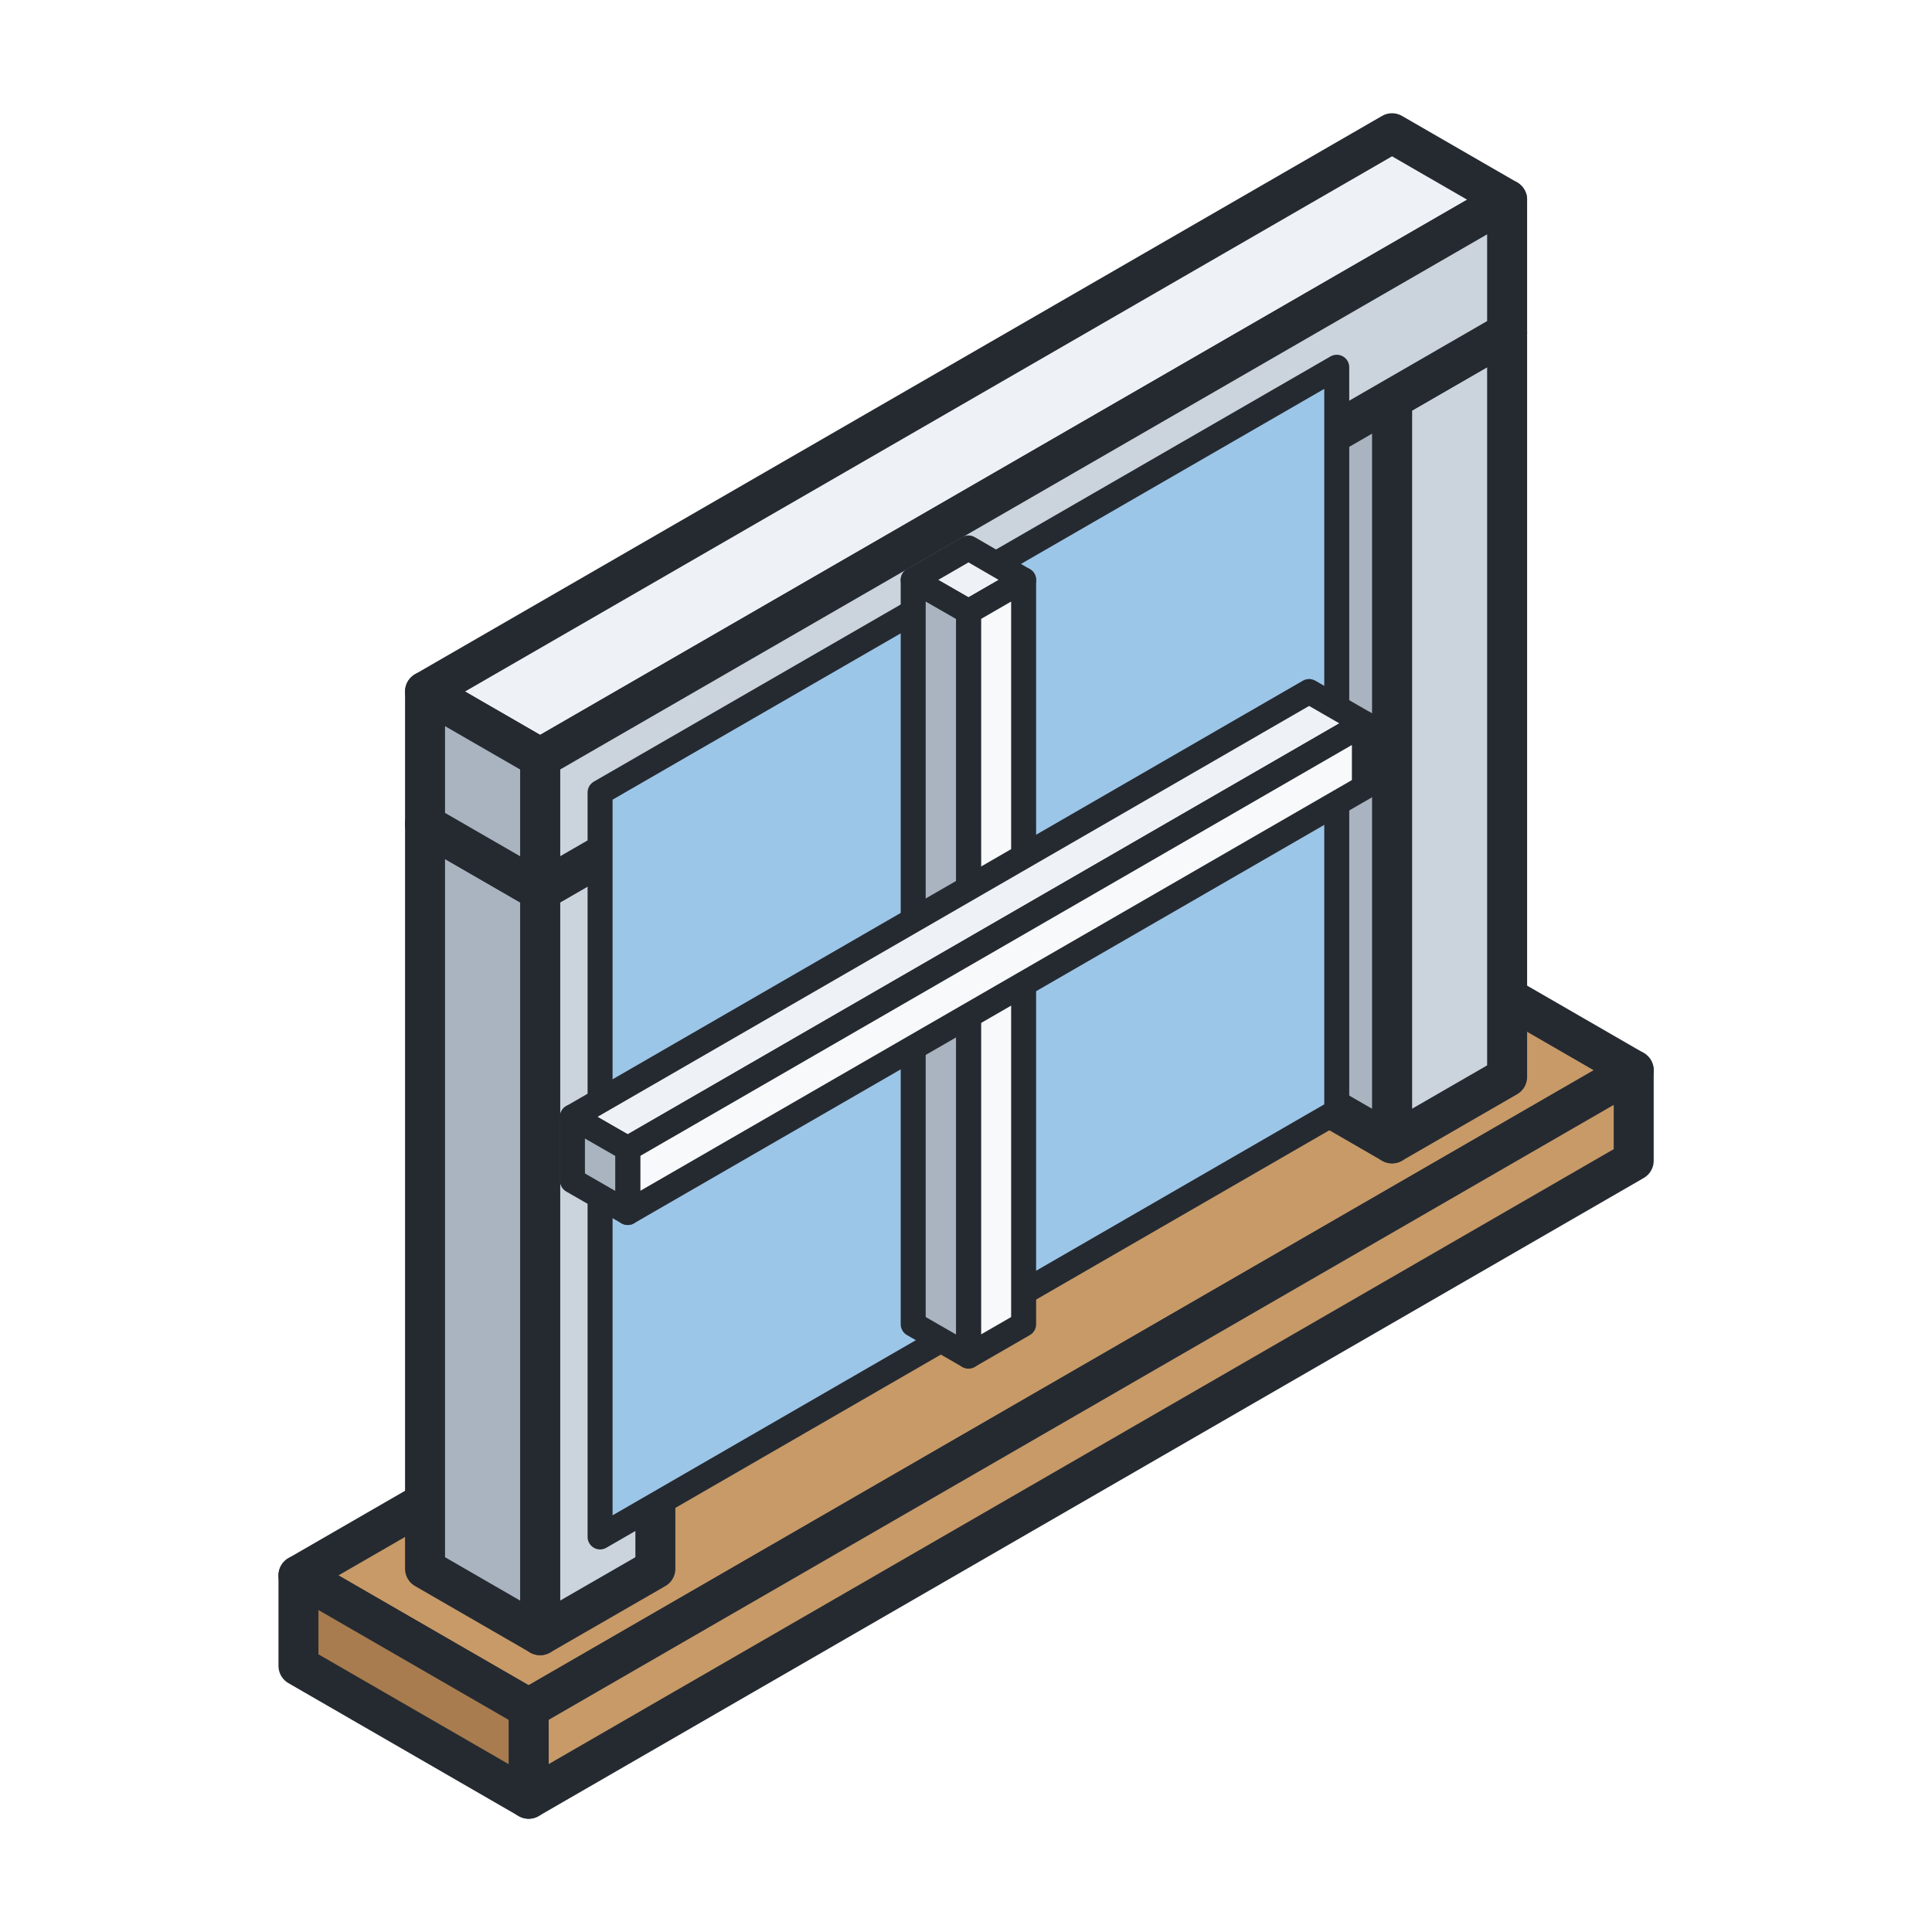
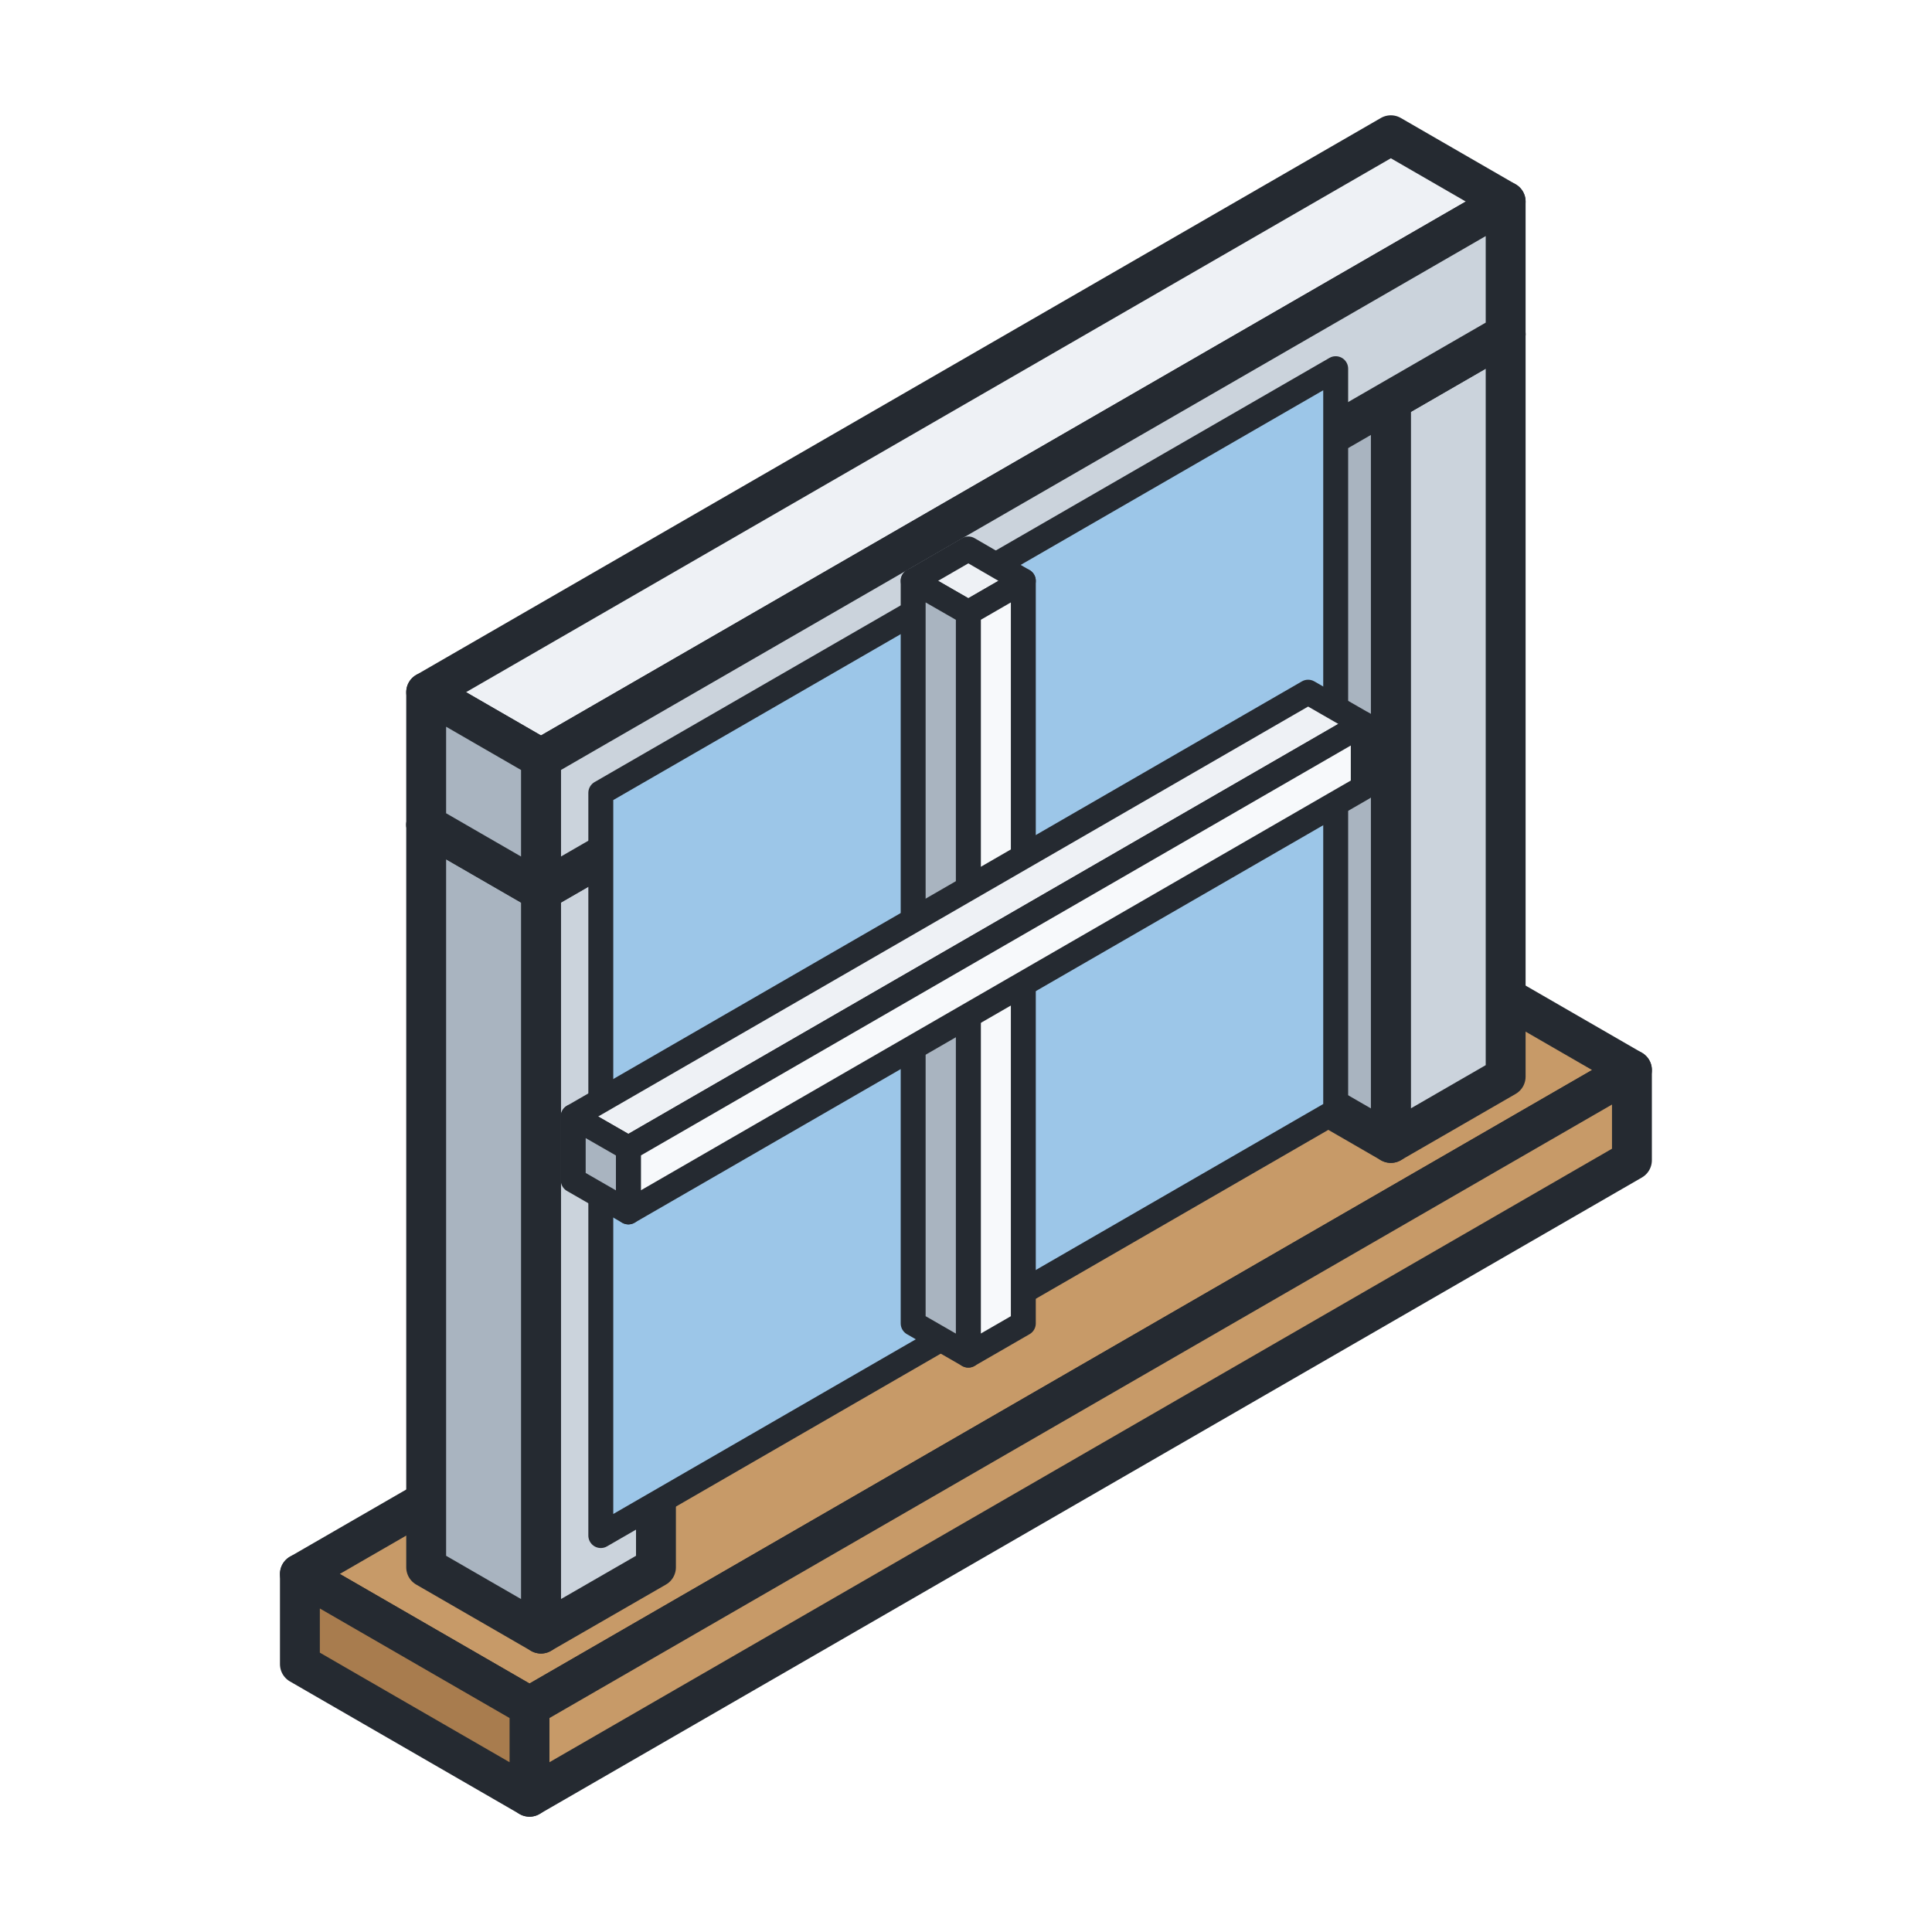
- <svg xmlns="http://www.w3.org/2000/svg" viewBox="-83.58 -66.10 116.00 116.00">
+ <svg xmlns="http://www.w3.org/2000/svg" viewBox="-83.71 -66.24 116.28 116.28">
  <polygon points="0.69,-9.82 14.51,-1.84 -51.84,36.47 -65.66,28.49" fill="#C79A68" stroke="#252A31" stroke-width="2.4" stroke-linejoin="round" />
  <polygon points="14.51,3.59 -51.84,41.90 -51.84,36.47 14.51,-1.84" fill="#C79A68" stroke="#252A31" stroke-width="2.4" stroke-linejoin="round" />
  <polygon points="-65.66,33.92 -51.84,41.90 -51.84,36.47 -65.66,28.49" fill="#A87C4E" stroke="#252A31" stroke-width="2.4" stroke-linejoin="round" />
  <polygon points="0.00,-50.12 6.91,-46.13 0.00,-42.14 -6.91,-46.13" fill="#EEF1F5" stroke="#252A31" stroke-width="2.4" stroke-linejoin="round" />
  <polygon points="6.91,-1.44 0.00,2.55 0.00,-42.14 6.91,-46.13" fill="#CBD3DC" stroke="#252A31" stroke-width="2.4" stroke-linejoin="round" />
  <polygon points="-6.91,-1.44 0.00,2.55 0.00,-42.14 -6.91,-46.13" fill="#A9B4C0" stroke="#252A31" stroke-width="2.4" stroke-linejoin="round" />
  <polygon points="-51.15,-20.59 -44.23,-16.60 -51.15,-12.61 -58.06,-16.60" fill="#EEF1F5" stroke="#252A31" stroke-width="2.4" stroke-linejoin="round" />
  <polygon points="-44.23,28.09 -51.15,32.08 -51.15,-12.61 -44.23,-16.60" fill="#CBD3DC" stroke="#252A31" stroke-width="2.4" stroke-linejoin="round" />
  <polygon points="-58.06,28.09 -51.15,32.08 -51.15,-12.61 -58.06,-16.60" fill="#A9B4C0" stroke="#252A31" stroke-width="2.4" stroke-linejoin="round" />
  <polygon points="0.00,-58.10 6.91,-54.11 -51.15,-20.59 -58.06,-24.58" fill="#EEF1F5" stroke="#252A31" stroke-width="2.4" stroke-linejoin="round" />
  <polygon points="6.91,-46.13 -51.15,-12.61 -51.15,-20.59 6.91,-54.11" fill="#CBD3DC" stroke="#252A31" stroke-width="2.4" stroke-linejoin="round" />
  <polygon points="-58.06,-16.60 -51.15,-12.61 -51.15,-20.59 -58.06,-24.58" fill="#A9B4C0" stroke="#252A31" stroke-width="2.4" stroke-linejoin="round" />
  <polygon points="-3.32,0.64 -47.55,26.18 -47.55,-18.52 -3.32,-44.05" fill="#9CC6E8" stroke="#252A31" stroke-width="1.5" stroke-linejoin="round" />
  <polygon points="-25.43,-33.20 -22.12,-31.28 -25.43,-29.37 -28.75,-31.28" fill="#EEF1F5" stroke="#252A31" stroke-width="1.5" stroke-linejoin="round" />
  <polygon points="-22.12,13.41 -25.43,15.32 -25.43,-29.37 -22.12,-31.28" fill="#F7F9FB" stroke="#252A31" stroke-width="1.5" stroke-linejoin="round" />
  <polygon points="-28.75,13.41 -25.43,15.32 -25.43,-29.37 -28.75,-31.28" fill="#A9B4C0" stroke="#252A31" stroke-width="1.5" stroke-linejoin="round" />
  <polygon points="-4.98,-24.58 -1.66,-22.67 -45.89,2.87 -49.21,0.96" fill="#EEF1F5" stroke="#252A31" stroke-width="1.5" stroke-linejoin="round" />
  <polygon points="-1.66,-18.83 -45.89,6.70 -45.89,2.87 -1.66,-22.67" fill="#F7F9FB" stroke="#252A31" stroke-width="1.5" stroke-linejoin="round" />
  <polygon points="-49.21,4.79 -45.89,6.70 -45.89,2.87 -49.21,0.96" fill="#A9B4C0" stroke="#252A31" stroke-width="1.5" stroke-linejoin="round" />
</svg>
